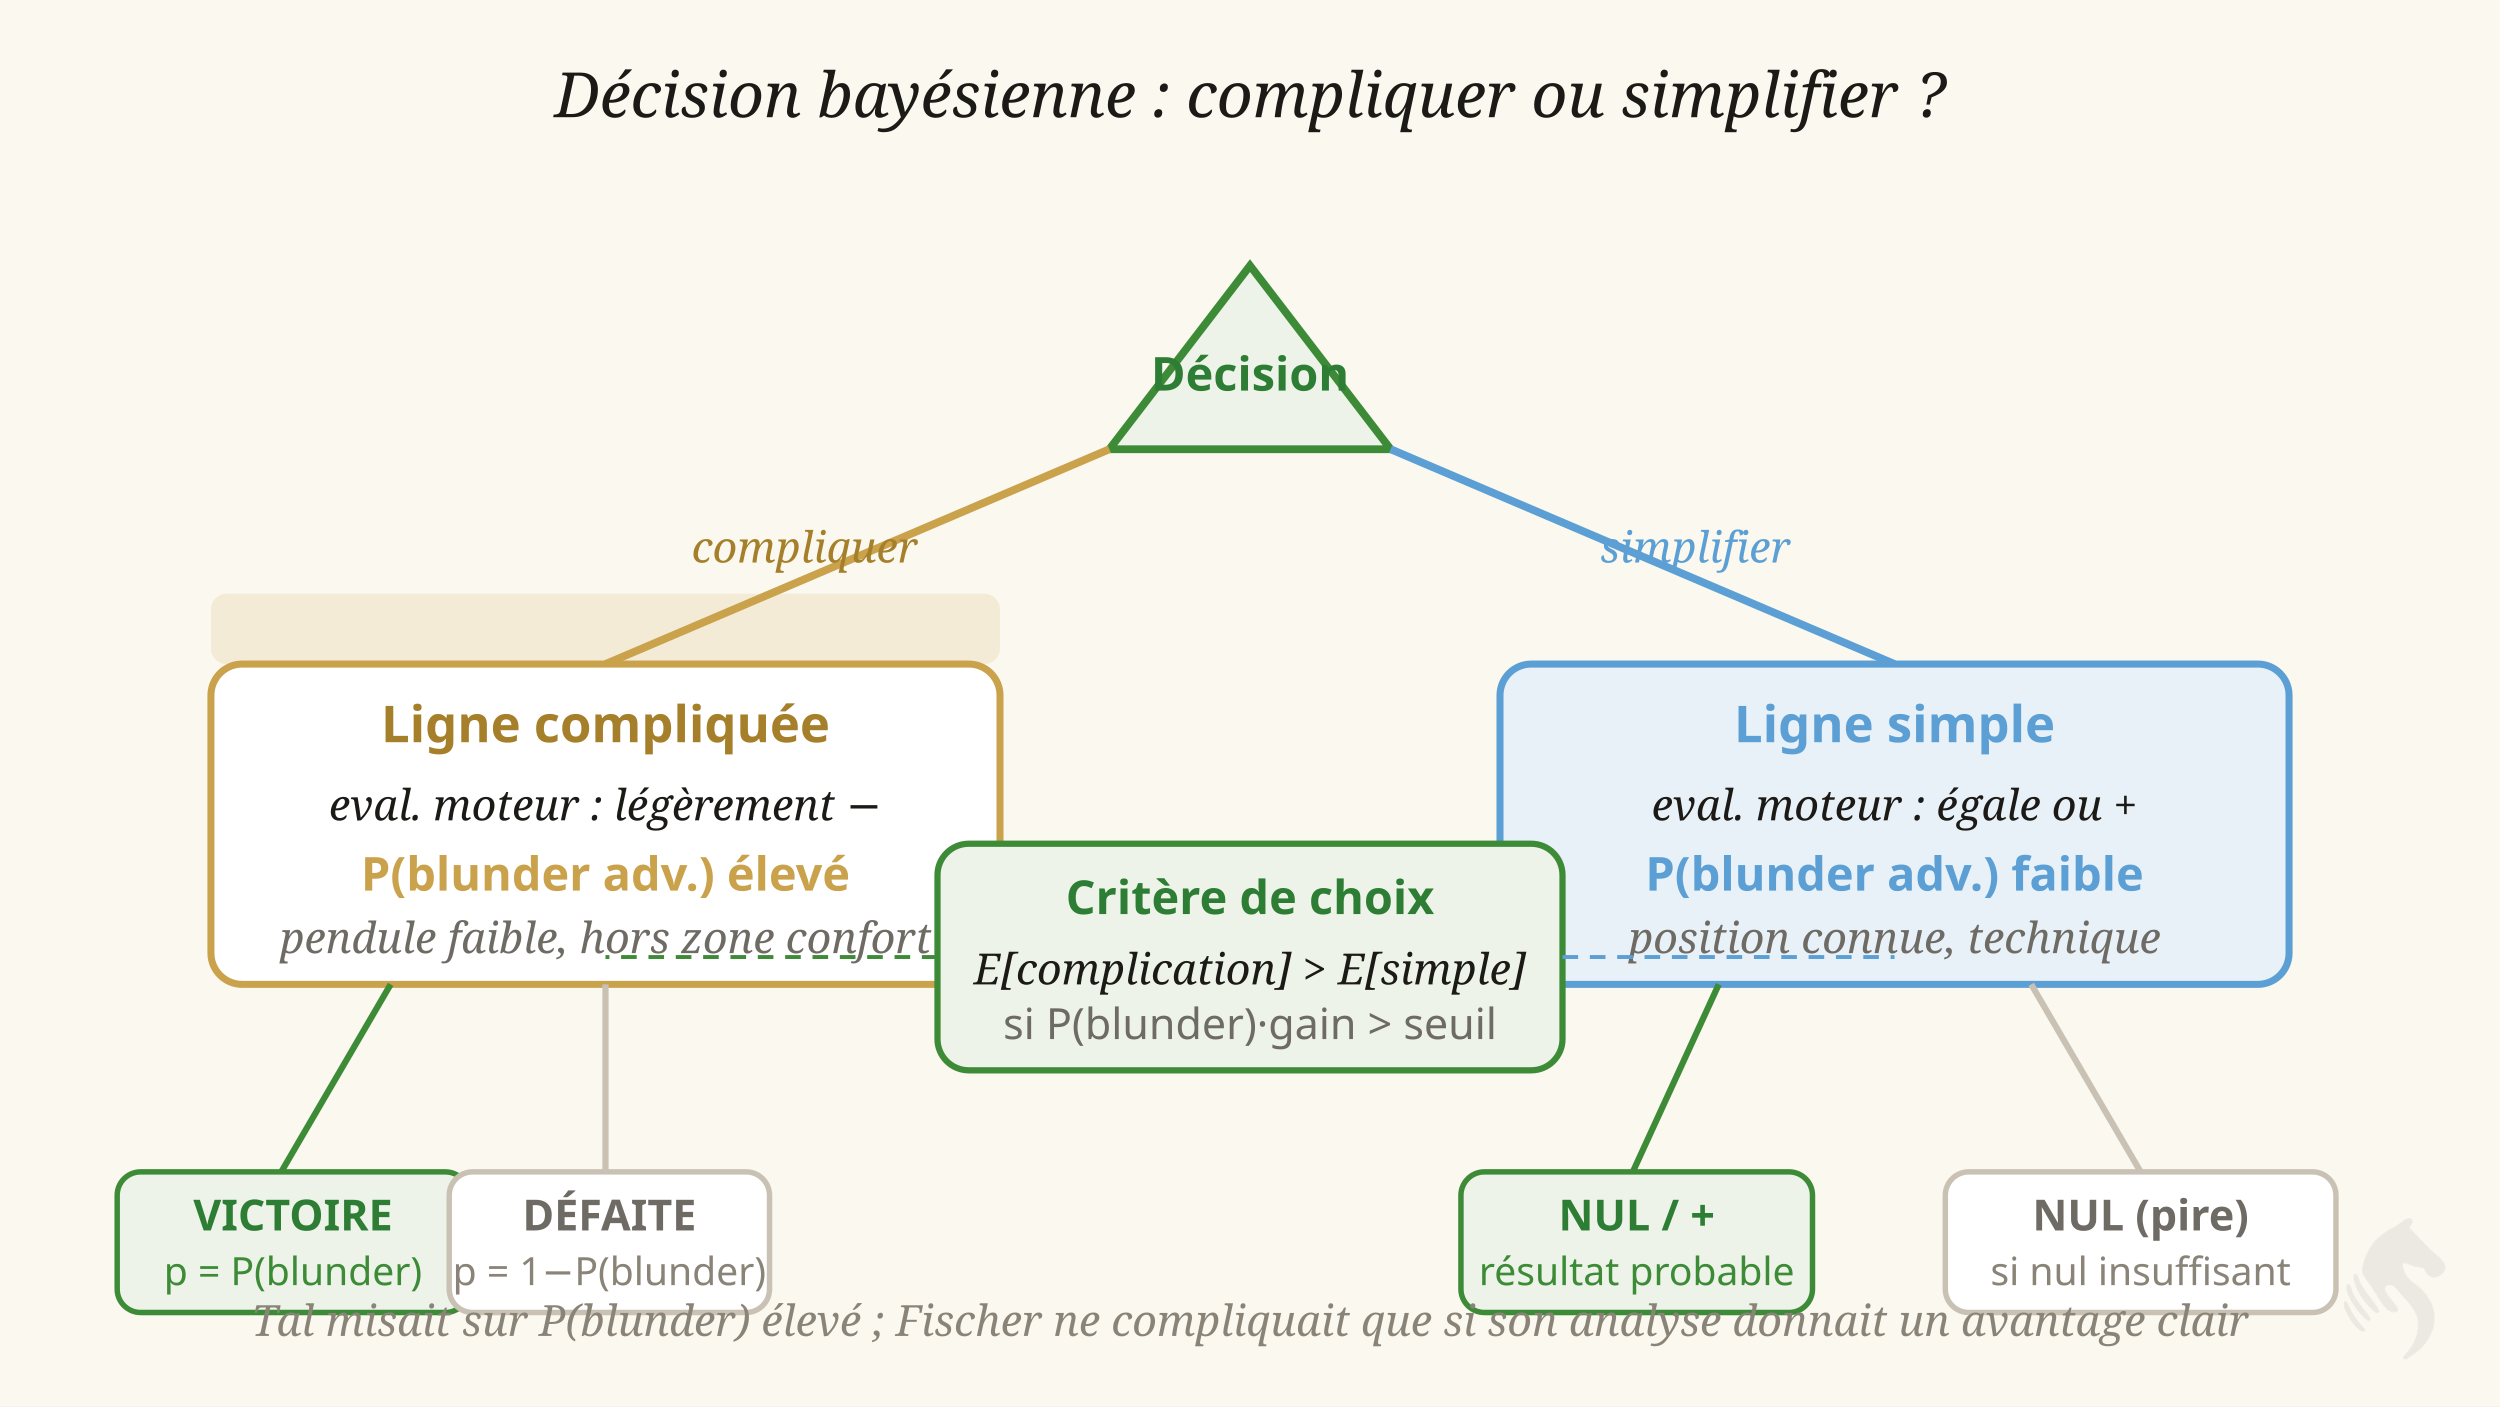
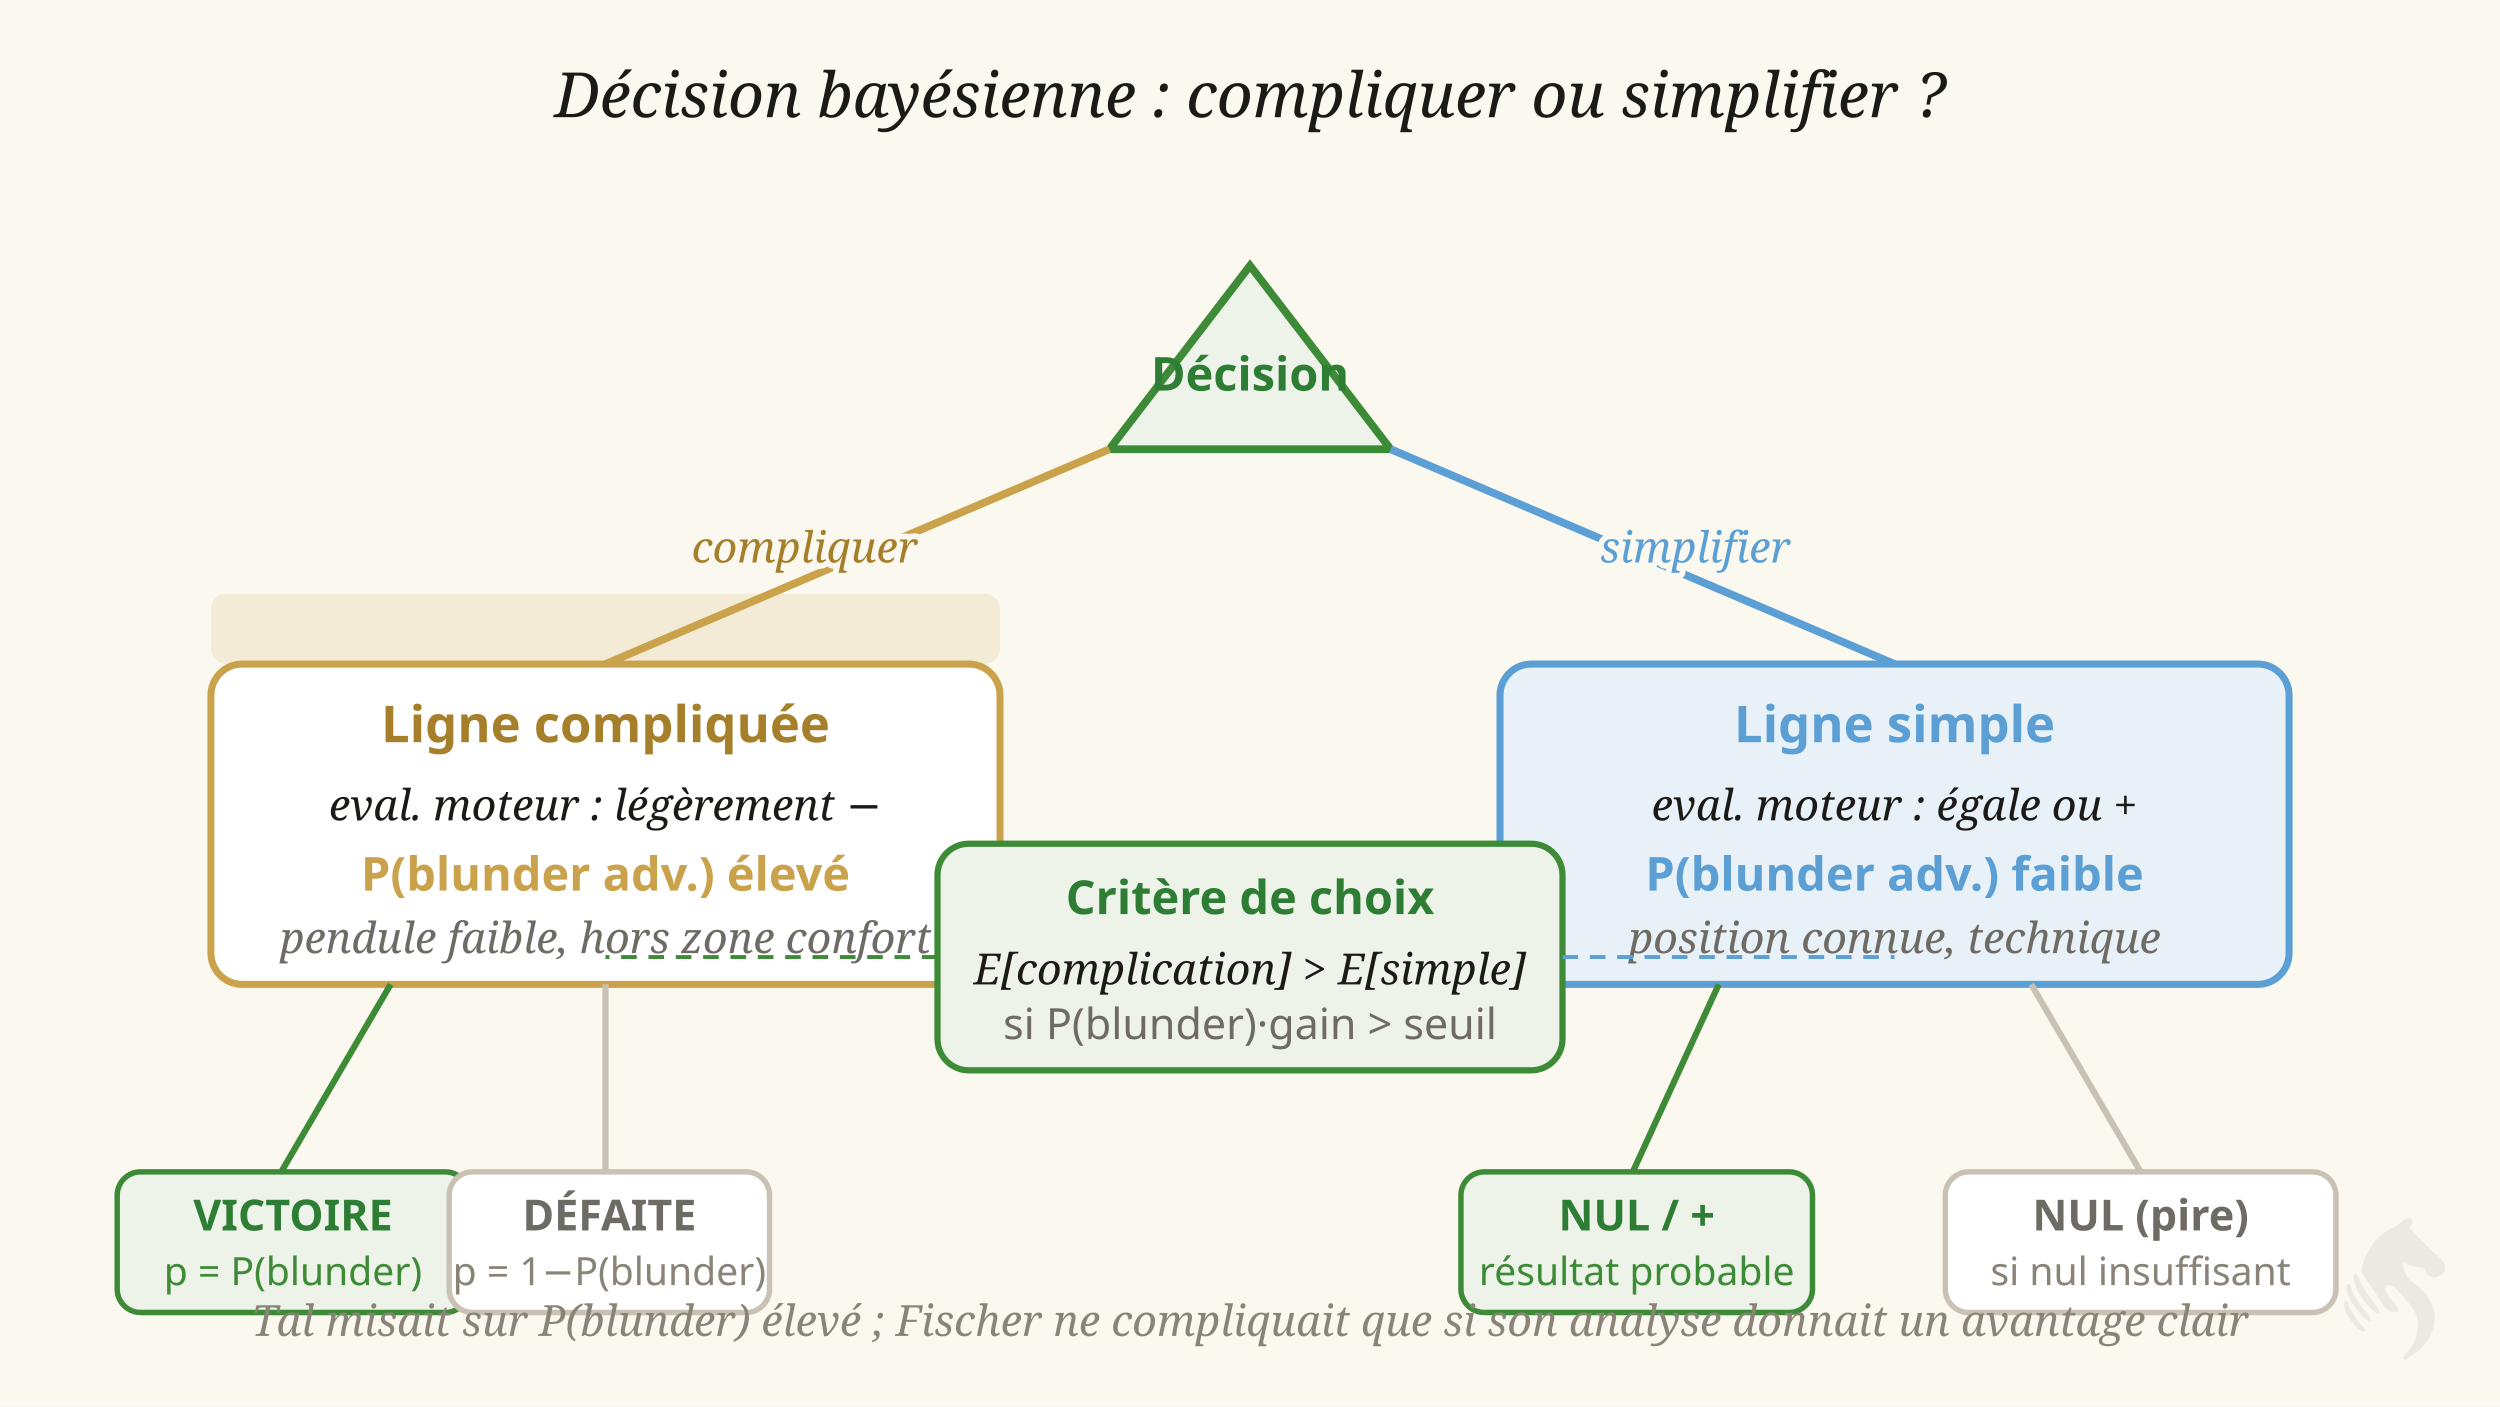
<svg xmlns="http://www.w3.org/2000/svg" width="640" height="360" viewBox="0 0 640 360" role="img" aria-labelledby="rb3">
  <rect width="640" height="360" fill="#faf8ef" />
  <text x="320" y="30" text-anchor="middle" font-family="Georgia, serif" font-size="16" font-style="italic" fill="#1c1a16">Décision bayésienne : compliquer ou simplifier ?</text>
  <polygon points="320,68 356,115 284,115" fill="#eef3e9" stroke="#3d8b37" stroke-width="2" />
  <text x="320" y="100" text-anchor="middle" font-family="system-ui, sans-serif" font-size="12" font-weight="700" fill="#2e7d34">Décision</text>
  <line x1="284" y1="115" x2="155" y2="170" stroke="#c9a24b" stroke-width="2" />
-   <text x="206" y="144" text-anchor="middle" font-family="Georgia, serif" font-size="11" font-style="italic" fill="#a67f2a">compliquer</text>
+   <text x="206" y="144" text-anchor="middle" font-family="Georgia, serif" font-size="11" font-style="italic" fill="#a67f2a" stroke="#faf8ef" stroke-width="3" stroke-linejoin="round" paint-order="stroke">compliquer</text>
  <rect x="54" y="170" width="202" height="82" rx="8" fill="#fff" stroke="#c9a24b" stroke-width="1.8" />
  <text x="155" y="190" text-anchor="middle" font-family="system-ui, sans-serif" font-size="13" font-weight="700" fill="#a67f2a">Ligne compliquée</text>
  <text x="155" y="210" text-anchor="middle" font-family="Georgia, serif" font-size="11" font-style="italic" fill="#1c1a16">eval. moteur : légèrement −</text>
  <text x="155" y="228" text-anchor="middle" font-family="system-ui, sans-serif" font-size="12" font-weight="700" fill="#c9a24b">P(blunder adv.) élevé</text>
  <text x="155" y="244" text-anchor="middle" font-family="Georgia, serif" font-size="11" font-style="italic" fill="#6e6a64">pendule faible, hors zone confort</text>
  <line x1="100" y1="252" x2="72" y2="300" stroke="#3d8b37" stroke-width="1.6" />
  <rect x="30" y="300" width="90" height="36" rx="6" fill="#eef3e9" stroke="#3d8b37" stroke-width="1.4" />
  <text x="75" y="315" text-anchor="middle" font-family="system-ui, sans-serif" font-size="11" font-weight="700" fill="#2e7d34">VICTOIRE</text>
  <text x="75" y="329" text-anchor="middle" font-family="system-ui, sans-serif" font-size="10" fill="#3d8b37">p = P(blunder)</text>
  <line x1="155" y1="252" x2="155" y2="300" stroke="#c9c2b4" stroke-width="1.6" />
  <rect x="115" y="300" width="82" height="36" rx="6" fill="#fff" stroke="#c9c2b4" stroke-width="1.4" />
  <text x="156" y="315" text-anchor="middle" font-family="system-ui, sans-serif" font-size="11" font-weight="700" fill="#6e6a64">DÉFAITE</text>
  <text x="156" y="329" text-anchor="middle" font-family="system-ui, sans-serif" font-size="10" fill="#8a8478">p = 1−P(blunder)</text>
  <rect x="54" y="152" width="202" height="18" rx="4" fill="#c9a24b" opacity="0.15" />
  <line x1="356" y1="115" x2="485" y2="170" stroke="#5b9fd4" stroke-width="2" />
-   <text x="434" y="144" text-anchor="middle" font-family="Georgia, serif" font-size="11" font-style="italic" fill="#5b9fd4">simplifier</text>
+   <text x="434" y="144" text-anchor="middle" font-family="Georgia, serif" font-size="11" font-style="italic" fill="#5b9fd4" stroke="#faf8ef" stroke-width="3" stroke-linejoin="round" paint-order="stroke">simplifier</text>
  <rect x="384" y="170" width="202" height="82" rx="8" fill="#e8f1f8" stroke="#5b9fd4" stroke-width="1.8" />
  <text x="485" y="190" text-anchor="middle" font-family="system-ui, sans-serif" font-size="13" font-weight="700" fill="#5b9fd4">Ligne simple</text>
  <text x="485" y="210" text-anchor="middle" font-family="Georgia, serif" font-size="11" font-style="italic" fill="#1c1a16">eval. moteur : égale ou +</text>
  <text x="485" y="228" text-anchor="middle" font-family="system-ui, sans-serif" font-size="12" font-weight="700" fill="#5b9fd4">P(blunder adv.) faible</text>
  <text x="485" y="244" text-anchor="middle" font-family="Georgia, serif" font-size="11" font-style="italic" fill="#6e6a64">position connue, technique</text>
  <line x1="440" y1="252" x2="418" y2="300" stroke="#3d8b37" stroke-width="1.6" />
  <rect x="374" y="300" width="90" height="36" rx="6" fill="#eef3e9" stroke="#3d8b37" stroke-width="1.4" />
  <text x="419" y="315" text-anchor="middle" font-family="system-ui, sans-serif" font-size="11" font-weight="700" fill="#2e7d34">NUL / +</text>
  <text x="419" y="329" text-anchor="middle" font-family="system-ui, sans-serif" font-size="10" fill="#3d8b37">résultat probable</text>
  <line x1="520" y1="252" x2="548" y2="300" stroke="#c9c2b4" stroke-width="1.6" />
  <rect x="498" y="300" width="100" height="36" rx="6" fill="#fff" stroke="#c9c2b4" stroke-width="1.4" />
  <text x="548" y="315" text-anchor="middle" font-family="system-ui, sans-serif" font-size="11" font-weight="700" fill="#6e6a64">NUL (pire)</text>
  <text x="548" y="329" text-anchor="middle" font-family="system-ui, sans-serif" font-size="10" fill="#8a8478">si nul insuffisant</text>
  <rect x="240" y="216" width="160" height="58" rx="8" fill="#eef3e9" stroke="#3d8b37" stroke-width="1.6" />
  <text x="320" y="234" text-anchor="middle" font-family="system-ui, sans-serif" font-size="12" font-weight="700" fill="#2e7d34">Critère de choix</text>
  <text x="320" y="252" text-anchor="middle" font-family="Georgia, serif" font-size="11" font-style="italic" fill="#1c1a16">E[complication] &gt; E[simple]</text>
  <text x="320" y="266" text-anchor="middle" font-family="system-ui, sans-serif" font-size="11" fill="#6e6a64">si P(blunder)·gain &gt; seuil</text>
  <line x1="240" y1="245" x2="155" y2="245" stroke="#3d8b37" stroke-width="1" stroke-dasharray="4 3" />
  <line x1="400" y1="245" x2="485" y2="245" stroke="#5b9fd4" stroke-width="1" stroke-dasharray="4 3" />
  <text x="320" y="342" text-anchor="middle" font-family="Georgia, serif" font-size="11" font-style="italic" fill="#8a8478">Tal misait sur P(blunder) élevé ; Fischer ne compliquait que si son analyse donnait un avantage clair</text>
  <g id="wm" opacity="0.07" transform="translate(600.0,311.9) scale(0.0416)" aria-hidden="true">
    <g fill="#1e1e1e" fill-rule="evenodd">
      <path d="M411.5-.5h-16a76 76 0 0 0-24.5 12q-.62-.7-1.5-1l-2 4a4 4 0 0 1-1.5-1 7 7 0 0 1-2.5 3.5 253 253 0 0 0-17 13q-1.42.93-2.5-.5-5.2 7.95-14.5 9a9.4 9.4 0 0 1-4 6q2.3.02 1.5 2A461 461 0 0 1 278.5 73q-13.2 7.95-26 16.5-1.59-1.38 0-3-2.35.35-4 2 .9.98 2 2-92.12 67.08-125.5 177a1316 1316 0 0 0-10 44 51.2 51.2 0 0 0 4.5 31q.1 3.33-2 1l4.5 11q1-2 2 0l5 10 1-1q6 10.95 13 21a651 651 0 0 1 18.5 25 3.4 3.4 0 0 1 1.5-3q21.52 33 43 66 .3 3.4-2.5 1v2a1542 1542 0 0 1 21 32q1 0 1 1a319 319 0 0 0 25 35 160 160 0 0 0 27 25 3.1 3.1 0 0 1 1-3q23.18 14.62 49 5.5 5-2.83 4-8.5-.15-4.6-1.5-9a618 618 0 0 0-55.5-73.5q3-.91 5 1.5a23.5 23.5 0 0 0-7-9q.63 2.4 2 4.5-.17 2.58-1.5.5a364 364 0 0 1-17.5-26.5 50 50 0 0 1-4.5-22.5q.9-4.71 3-9 .63 1.88 2.5 2a7 7 0 0 1 2-3q9.28-8.1 22-8a86 86 0 0 1 23 4.5 11 11 0 0 1 3 4.5q2.58-1.75 5 .5l21.5 23.5q.74 1.95.5 4 3.56 1 6 4a1094 1094 0 0 0 30 34.5l-1 1q3.7 2.7 7.5 5.5a23 23 0 0 1 2 5l5 3a22 22 0 0 0 5.5 8 11.5 11.5 0 0 0 4 4 3.9 3.9 0 0 0-2-3.5q1.7-1.12 3 .5a705 705 0 0 1 42 57.5q-.65 1.46-2 1.5a169 169 0 0 1 10 19 3.8 3.8 0 0 0-.5 4q1 2 2 0 1.4 2.05 2.5 4-.25-2.55.5-5a185 185 0 0 1 11 83q-1 2-2 0a9 9 0 0 0-1.5-4v9a2.3 2.3 0 0 0 1.5-1q.75 10.55-1 21a337 337 0 0 1-18 56l-2.5 3q-1.2-.69-1-2a36 36 0 0 0-4 7 5.2 5.2 0 0 0 3.5-4 4.3 4.3 0 0 1 0 4 350 350 0 0 1-33 52 1108 1108 0 0 1-30 35q-7.17 20.32 13.5 14.5a34 34 0 0 1 6-3 1496 1496 0 0 1 54-37 942 942 0 0 0 29-27q1.25-1.03 2 .5a11 11 0 0 0-3 4q1.35-1.65 2.5 0a29 29 0 0 1 4.5-6 40 40 0 0 0 9-10.5l6-4-1-1a25 25 0 0 1 8.5-7.5q-1.47-2.67 1-5 .22 4.17 2.5 1.5-1.94-3.13 2-4l-1-1q1.48-3.25 4-5.5a8 8 0 0 0-3-1q37.8-53.63 47.5-119 8.4-83.08-38-152a364 364 0 0 0-28-35q-1.03-1.25.5-2 3.58 2.23 2-1l-4-2a5 5 0 0 1-3-.5 484 484 0 0 0-70-58q-.7-.62-1-1.5 1.05-.43 2-1v-3a6 6 0 0 1-5-2q-.66-.1-1 .5 3.72 2.61 0 3-34.57-32.88-46-79.5.2-2.3 2-3v-4q-1.94 5.58-3.5 0-1-9 0-18 2.16-6.4 8.5-8a78 78 0 0 1 22 7.5 403 403 0 0 0 66 18l9 3q-2.45.75-5 .5-1.59 1.6 0 3a16 16 0 0 1 6.5-1 7.3 7.3 0 0 1 2 3q1.38-2.6 3.5-2-1.1-2.32-4-2.5 15.09-2.3 25.5 8.5 5.35 10.23 10 21 12.95 20.94 36.5 28.5-1.88.63-2 2.5a30 30 0 0 0 12.5 3q4.43-.1 8-2 3.2 3.87 5.5-1 1.2.69 1 2a39 39 0 0 0 4.5-2l1 1q.69-1.87-1.5-2.5a12 12 0 0 0 7-3q1.88-1.1 3 .5 2.22-3.62 6-2a8.7 8.7 0 0 1 3-4 41 41 0 0 1 12-6.5l-2-1 5.5-3.5q.62.7 1.5 1 1.82-1.15 0-2.5 1.42-.93 2.5.5a5.8 5.8 0 0 1 .5-4 39 39 0 0 1 6-4.5q-1.55-2.25.5-4.5 3.25-3.5 5-8 1.38-.64 2.5-1-.8-1.05-2-1.5 1.85-5.82 3-11.5v-10h-1q-.85 6-2.5 12-.16-4.46.5-9a63 63 0 0 0-12.5-31 478 478 0 0 0-45.5-44.5q3.06.72 6 2.5-3.15-3.9-7-7.5l1-1q-1.4-1.05-2 .5 1.77 2.4-.5 4a781 781 0 0 1-67.5-65.5l1-.5a29 29 0 0 0 7 6 93 93 0 0 0-14-15 24.5 24.5 0 0 0-9-9.5l1-1a44 44 0 0 0-7-4.5q1.44 2.2 3.5 4 1 1.5 0 3l-72-76q-5.34-7.85 1.5-14.5 1.98-.8 2 1.5a69 69 0 0 1 6-3.5q-1.95-1.94 0-3.5a31 31 0 0 0 6-12q2.05.24 4-.5a79 79 0 0 0-1.5-17.5 94 94 0 0 0-5-10l-1 1a87 87 0 0 0-5.5-3" />
      <path d="M325.5 44.5q-3.85 1.03-7 3.5a4.2 4.2 0 0 1-4.5-.5q-2.75 2.49-3.5 6-6.97 2.94-14 6-6.75 3.75-13.5 8-.62-.7-1.5-1a37.6 37.6 0 0 1-17 10.5 263 263 0 0 0-12 9.5q-1.59 1.62 0 3 12.8-8.55 26-16.5A461 461 0 0 0 327 46.5q.8-1.98-1.5-2m148 86-21-24a209 209 0 0 1-21-21.5l-8.5-8.5q-4.8-3.3-6-9-9.1-4.3-11.5-13a13 13 0 0 0 3-6q-.02-2.3-2-1.5-6.84 6.65-1.5 14.5l72 76q1-1.5 0-3a20 20 0 0 1-3.5-4m89 86a198 198 0 0 0-17.5-15q.4-2.17-.5-4-3.63-1.2-7-3a26 26 0 0 0-6-6 430 430 0 0 1-27-27.5 2.4 2.4 0 0 0-2-.5 29 29 0 0 1-7-6l-1 .5a781 781 0 0 0 67.5 65.5q2.27-1.6.5-4m-314-128a247 247 0 0 0-42 35.5 14.5 14.5 0 0 1-5 4l1 1a9.3 9.3 0 0 1-6 2.5 76 76 0 0 1-16 20q.3.88 1 1.5a9.4 9.4 0 0 0-5.5 6.5q-1-2-2 0-.93 1.42.5 2.5a25 25 0 0 0-6.5 8.5q-1.6 1.05-3.5 1.5 1.21.45 2 1.5a43 43 0 0 0-7 10 352 352 0 0 0-19.5 37 2.9 2.9 0 0 1-2.5 1 3.3 3.3 0 0 0 2 1.5 47 47 0 0 1-3.5 5.5l-12 34q-.98-1.8-1.5 0 1.4 1.9.5 4a33 33 0 0 1-3.5 5.5q.78.84 1 2a212 212 0 0 0-10 49.5 36 36 0 0 0 7 20q2.1 2.33 2-1a51.2 51.2 0 0 1-4.5-31 1316 1316 0 0 1 10-44q33.38-109.92 125.5-177-1.1-1.02-2-2m376 206q-.5-10.25-5-19.5 1.5-4.37-1.5-.5l-6.5-11q-5.55-3.6-7.5-10l-1 1q-3.75-5.75-9.5-9.5l1-1a850 850 0 0 0-9-7q1.14-2.04-1.5-3.5-1.08 1.43-2.5.5-2.84-1.65-2-4a5 5 0 0 0-3-.5 5 5 0 0 0-.5-3l-1 1a7 7 0 0 0-4.5-3 21 21 0 0 0-6-2.5 478 478 0 0 1 45.5 44.5 63 63 0 0 1 12.5 31q-.66 4.54-.5 9 1.65-6 2.5-12m-259 3v-1q-2.22-5.79 1-11.5l-2-2a67 67 0 0 0 1.5-5.5q.93 7.1 3.5 1-2.43-3.37 2-4a4.3 4.3 0 0 1 2.5 3q.45-1.21 1.5-2 2.3.75 4 2a326 326 0 0 1 28 10.5q11.4 3.22 23 6 1.05 1.6 1.5 3.5 1-4 2 0 1.08-1.43 2.5-.5-1.81 1.35 0 2.5 3.25-.47 7-2 1.85.03 3 1 5.83.22 11 2h5q2.55.25 5-.5l-9-3a403 403 0 0 1-66-18 78 78 0 0 0-22-7.5q-6.34 1.6-8.5 8-1 9 0 18 1.56 5.58 3.5 0m109 6a4.7 4.7 0 0 1 4 3q3.6-3.98 6 1l1-2 4 2a65 65 0 0 1 7.5 10q1.1 3.55 2.5 7-1.77 2.95 2 4 13.35 23.91 39 33 .12-1.87 2-2.5-23.55-7.56-36.5-28.5a305 305 0 0 0-10-21q-10.41-10.8-25.5-8.5 2.9.18 4 2.5m-410 86a9 9 0 0 0 1.5-4 310 310 0 0 0 37.5 86q-1.1 1.02-2 2a40 40 0 0 0 8.5 12 139 139 0 0 0 15 21q2.31 2.97 1.5 6 5.9 1.14 7.5 7 5.7 2.47 5 8 3.8 1.06 6.5 4 20.24 25.5 46 45.5a39 39 0 0 0 20 5 46 46 0 0 1 9-7.5 818 818 0 0 1-10-21.5q1.43-1.08.5-2.5a27 27 0 0 1-3.5-2 185 185 0 0 0-16-23.5q1.43-1.08.5-2.5a13.3 13.3 0 0 1-5.5-5 617 617 0 0 0-22.5-29v-4l-1 1a13 13 0 0 1-4.5-6 11.5 11.5 0 0 1-4-4q-.03 2.3-2 1.5A471 471 0 0 1 97 390.5q-1.8-3.04-.5-6 1.02.54 2 1a9 9 0 0 0-2-4.5q3.83-2.28-1-2.5a597 597 0 0 1-7-18.5l2-1a3.3 3.3 0 0 1-2-3.5 3.1 3.1 0 0 1-3-1q-7.35-19.46-24-8 1.03 2.34-.5 5a97 97 0 0 0 3.5 38" />
      <path d="M365.5 301.5q-1.8.7-2 3 11.43 46.62 46 79.5 3.72-.39 0-3 .34-.6 1-.5-2.4-2.22-5-4.5l2-2q-2.45-.75-5-.5a8.4 8.4 0 0 0-.5-4q-1.72 1.44-3-1a28 28 0 0 1-3.5-6q-.5 2-1 0a143 143 0 0 1-18-31q-6.22-11.64-9-27a7 7 0 0 0-2-3m-211 174a45 45 0 0 1-9.5-15q-1 2-2 0a41 41 0 0 0-6-9l-1-5-1 1a989 989 0 0 1-17.5-25.5q.7-.62 1-1.5a7.7 7.7 0 0 1-5-6 163 163 0 0 1-15-29q-.98-.46-2-1-1.3 2.96.5 6a471 471 0 0 0 55.5 86.5q1.97.8 2-1.5m-90-86q-2.05 2.77 1.5 4 3.6 16.25 9.5 30.5-2.48 3.62 2 3.5 3.65 9.3 8 18.5l-1 1a11.4 11.4 0 0 1 6 8q-.7.62-1 1.5a10.5 10.5 0 0 1 3.5 5l1-1a62 62 0 0 0 7.5 13q.9-.98 2-2a310 310 0 0 1-37.5-86 9 9 0 0 1-1.5 4m48 210a3.9 3.9 0 0 0-2-3.5q1.7-1.12 3 .5a127 127 0 0 0 39 32q11.3 4.6 8.5-7a147 147 0 0 0-17-32 1467 1467 0 0 0-40-51 554 554 0 0 1-48.5-75l1-1q.84 5.22 6 5a51.6 51.6 0 0 1-11.5-27l-1 2a159 159 0 0 0-11-31 14.3 14.3 0 0 0-10.5-8q-3.2.01-6 1.5-2.85 3.45-6 6.5-.87 16.85 3 33.5a3.6 3.6 0 0 1-2 2q1.38.56 2.5 1.5 3.15 9.81 6.5 19.5-1.21.45-2 1.5a29 29 0 0 0 5.5 7A256 256 0 0 0 55.5 525l-2 1a6.4 6.4 0 0 0 4 1.5 332 332 0 0 0 38.5 53l3.5 5.5-1 1q1.9 1.67 3.5.5a36 36 0 0 0 10.5 12m303-214q-.95.57-2 1 .3.88 1 1.5a484 484 0 0 1 70 58q1.42.72 3 .5a43 43 0 0 0-10-12.5l1-1q-2.66 1.47-5-1a36 36 0 0 0-10-10q1.81-1.35 0-2.5a8 8 0 0 1-3.5 0q-4.57-5.7-10-8a13 13 0 0 0-6.5-5.5 11.5 11.5 0 0 1-3.5-4.5q-.62.7-1.5 1a17.7 17.7 0 0 0-8-5.5q-2.84-1.65-2-4-7.47-2.25-13-7.5m-254 24a526 526 0 0 1 23.5 37 55 55 0 0 1 9 15l1-1a65 65 0 0 0 8.5 13q2.8 2.4 2.5-1-21.48-33-43-66a3.4 3.4 0 0 0-1.5 3m111 63q.16-.93 1-1.5a7 7 0 0 1-3.5-2.5 17.5 17.5 0 0 0-5.5-8q3.7-4.18-2.5-5a41 41 0 0 1-7.5-18.5l2-3a7.2 7.2 0 0 1-2-4.5 3.1 3.1 0 0 0 3-1 37 37 0 0 0-1-7q-1.87-.12-2.5-2a36 36 0 0 0-3 9 50 50 0 0 0 4.5 22.5 364 364 0 0 0 17.5 26.5q1.33 2.08 1.5-.5-1.37-2.1-2-4.5m-272 45v19q2.55 12.15 7 24 15.37 37.49 37 68a54 54 0 0 0 9 12.5q-1.58 2.58 2 3l-1 1 5.5 4.5a82 82 0 0 0 9 12q6.5 6.26 12.5 13 9.5 6.75 17.5 15l1-1q4.56 3.52 9 7l1-2a89 89 0 0 0 13.5 3.5q13.85-4.6 6.5-17.5-1.73 1.44-3-1a307 307 0 0 1-13.5-16 16 16 0 0 0-6-5.5q1.43-1.08.5-2.5a27.2 27.2 0 0 1-12.5-15 3.1 3.1 0 0 1-3-1q-7.5-10.25-15.5-20-.93-1.42.5-2.5a16 16 0 0 1-6-5.5 880 880 0 0 1-19-29.5q.7-.62 1-1.5a8 8 0 0 1-4-4 94 94 0 0 1-12.5-26l-1 1q-3.8-4.62-1.5-10a3.1 3.1 0 0 1-3-1 198 198 0 0 1-7-15.5l1-1a55 55 0 0 1-9-11q-2.85-1.46-6-2l3-1a22 22 0 0 0-9 2 11.4 11.4 0 0 0-4 6.5m277 51a48 48 0 0 0 12 5q-.57 3.66 2 2a5.3 5.3 0 0 1 3.5 3l1-2a45 45 0 0 0 26 0q.45 1.21 1.5 2 1.27-3.4 4-2 1.81-1.15 0-2.5l3-1.5a21 21 0 0 0 3.5-4q1.4-8.23-1.5-16 .3-.88 1-1.5-5.22-1.95-4-7a193 193 0 0 1-18-23.5 16 16 0 0 0-3.5-3q-4.05-7.43-9-12a284 284 0 0 0-14-17q-.75-1.58.5-3a19 19 0 0 1-6-4 4.35 4.35 0 0 0-5-1.5 618 618 0 0 1 55.5 73.5q1.35 4.4 1.5 9 1 5.67-4 8.5-25.82 9.12-49-5.5a3.1 3.1 0 0 0-1 3m115-56a264 264 0 0 1 16 22q-1.7 3.04 1.5 1a494 494 0 0 1 16.5 23l7 10q1.35-.04 2-1.5a705 705 0 0 0-42-57.5q-1.3-1.62-3-.5a3.9 3.9 0 0 1 2 3.5" />
      <path d="M112.5 599.5q7 9.5 16 17 2 0 2 2 6.9 3.77 11 8.5l13 5.5a5.7 5.7 0 0 0 6 0q2.07 3.94 4 0-3.37-1.23-.5-3 .22-6.86.5-13.5l-3-3.5 3-2.5q-4.58-.9-7.5-4.5a79 79 0 0 0-10.5-16.5q2.67 1.47 5-1a12 12 0 0 1-8.5-3.5 92 92 0 0 0-17.5-23.5l2-1-6.5-4.5a2294 2294 0 0 1-34.5-47q-1 0-1-1-5.27-4.75-4-11.5-2.25-3.25-3.5.5A227 227 0 0 1 61.5 469q.84-.57 1-1.5-5.16.22-6-5l-1 1a554 554 0 0 0 48.5 75 1467 1467 0 0 1 40 51q10.5 14.98 17 32 2.8 11.6-8.5 7a127 127 0 0 1-39-32q-1.3-1.62-3-.5a3.9 3.9 0 0 1 2 3.5m335-4a3349 3349 0 0 1 7.5 35q2.3 19.53.5 39a9 9 0 0 1 1.5 4q1 2 2 0a185 185 0 0 0-11-83q-.75 2.45-.5 5m44-147q1.58 3.23-2 1-1.53.75-.5 2a364 364 0 0 1 28 35q46.4 68.92 38 152-9.7 65.37-47.5 119 1.46.15 3 1a12 12 0 0 0 3.5-6q1.58 1.52 3.5.5-1.16-8.12 7-11-1.6-1.75 1-2.5-.12-8.5 6-14-.81-.1-1-1a3.1 3.1 0 0 1 3-1 5.4 5.4 0 0 1 3-5.5q-1.2-.45-2-1.5a67 67 0 0 0 4.5-10l1 2a9 9 0 0 1 2.5-5l-1-2a6.3 6.3 0 0 1 4-.5 6.5 6.5 0 0 0-3-3 225 225 0 0 1 11-24.5q-.53-1.8-1.5 0-.3-4.51 1-9l1 1a67 67 0 0 0 1.5-13q7.4-.7 1-5a232 232 0 0 0 2-53l.5-5q.57.84 1.5 1a8 8 0 0 0-2.5-5q-6.56-49.08-31.5-89 2.03-1.77-.5-3l-1 1a696 696 0 0 1-17.5-26q-2.18-1.53-1-3.5-3.93-.91-5-4.5-1.26-.5-1-2a69 69 0 0 0-6.5-5q-.69-1.87 1.5-2.5a14 14 0 0 0-4-2.5m-36 230a273 273 0 0 1-13.5 57q-1.4.82-2.5 2 2.69 6.4-4 8.5l2 1a30 30 0 0 0-3 8.5q-.2 1.31 1 2l2.5-3a337 337 0 0 0 18-56 89 89 0 0 0 1-21q-.57.84-1.5 1m-25 84a185 185 0 0 1-24 38l-2.5 6a25 25 0 0 0-6.5 7q-13.95 16.7-28.5 33-1.16 4.05-3.5 7.5-1.35 4.25-1 8a16 16 0 0 1 6 5.5h14a20 20 0 0 1 10-3.5q1.71-1.12 0-2.5a81 81 0 0 0 18.5-12q.62.7 1.5 1a71 71 0 0 1 2-4q1-2 2 0 1.7-4.54 4.5-1a38 38 0 0 1 4.5-6.5 189 189 0 0 0 30.5-23.5q4.55 3.9 4-3a4.6 4.6 0 0 1 4.5-2v-3a5 5 0 0 0 3-.5 41 41 0 0 1 3-5.5 11 11 0 0 1 3-4q-.75-1.53-2-.5a942 942 0 0 1-29 27 1496 1496 0 0 0-54 37 34 34 0 0 0-6 3q-20.67 5.82-13.5-14.5a1108 1108 0 0 0 30-35 350 350 0 0 0 33-52 4.3 4.3 0 0 0 0-4 5.2 5.2 0 0 1-3.5 4" />
    </g>
  </g>
</svg>
